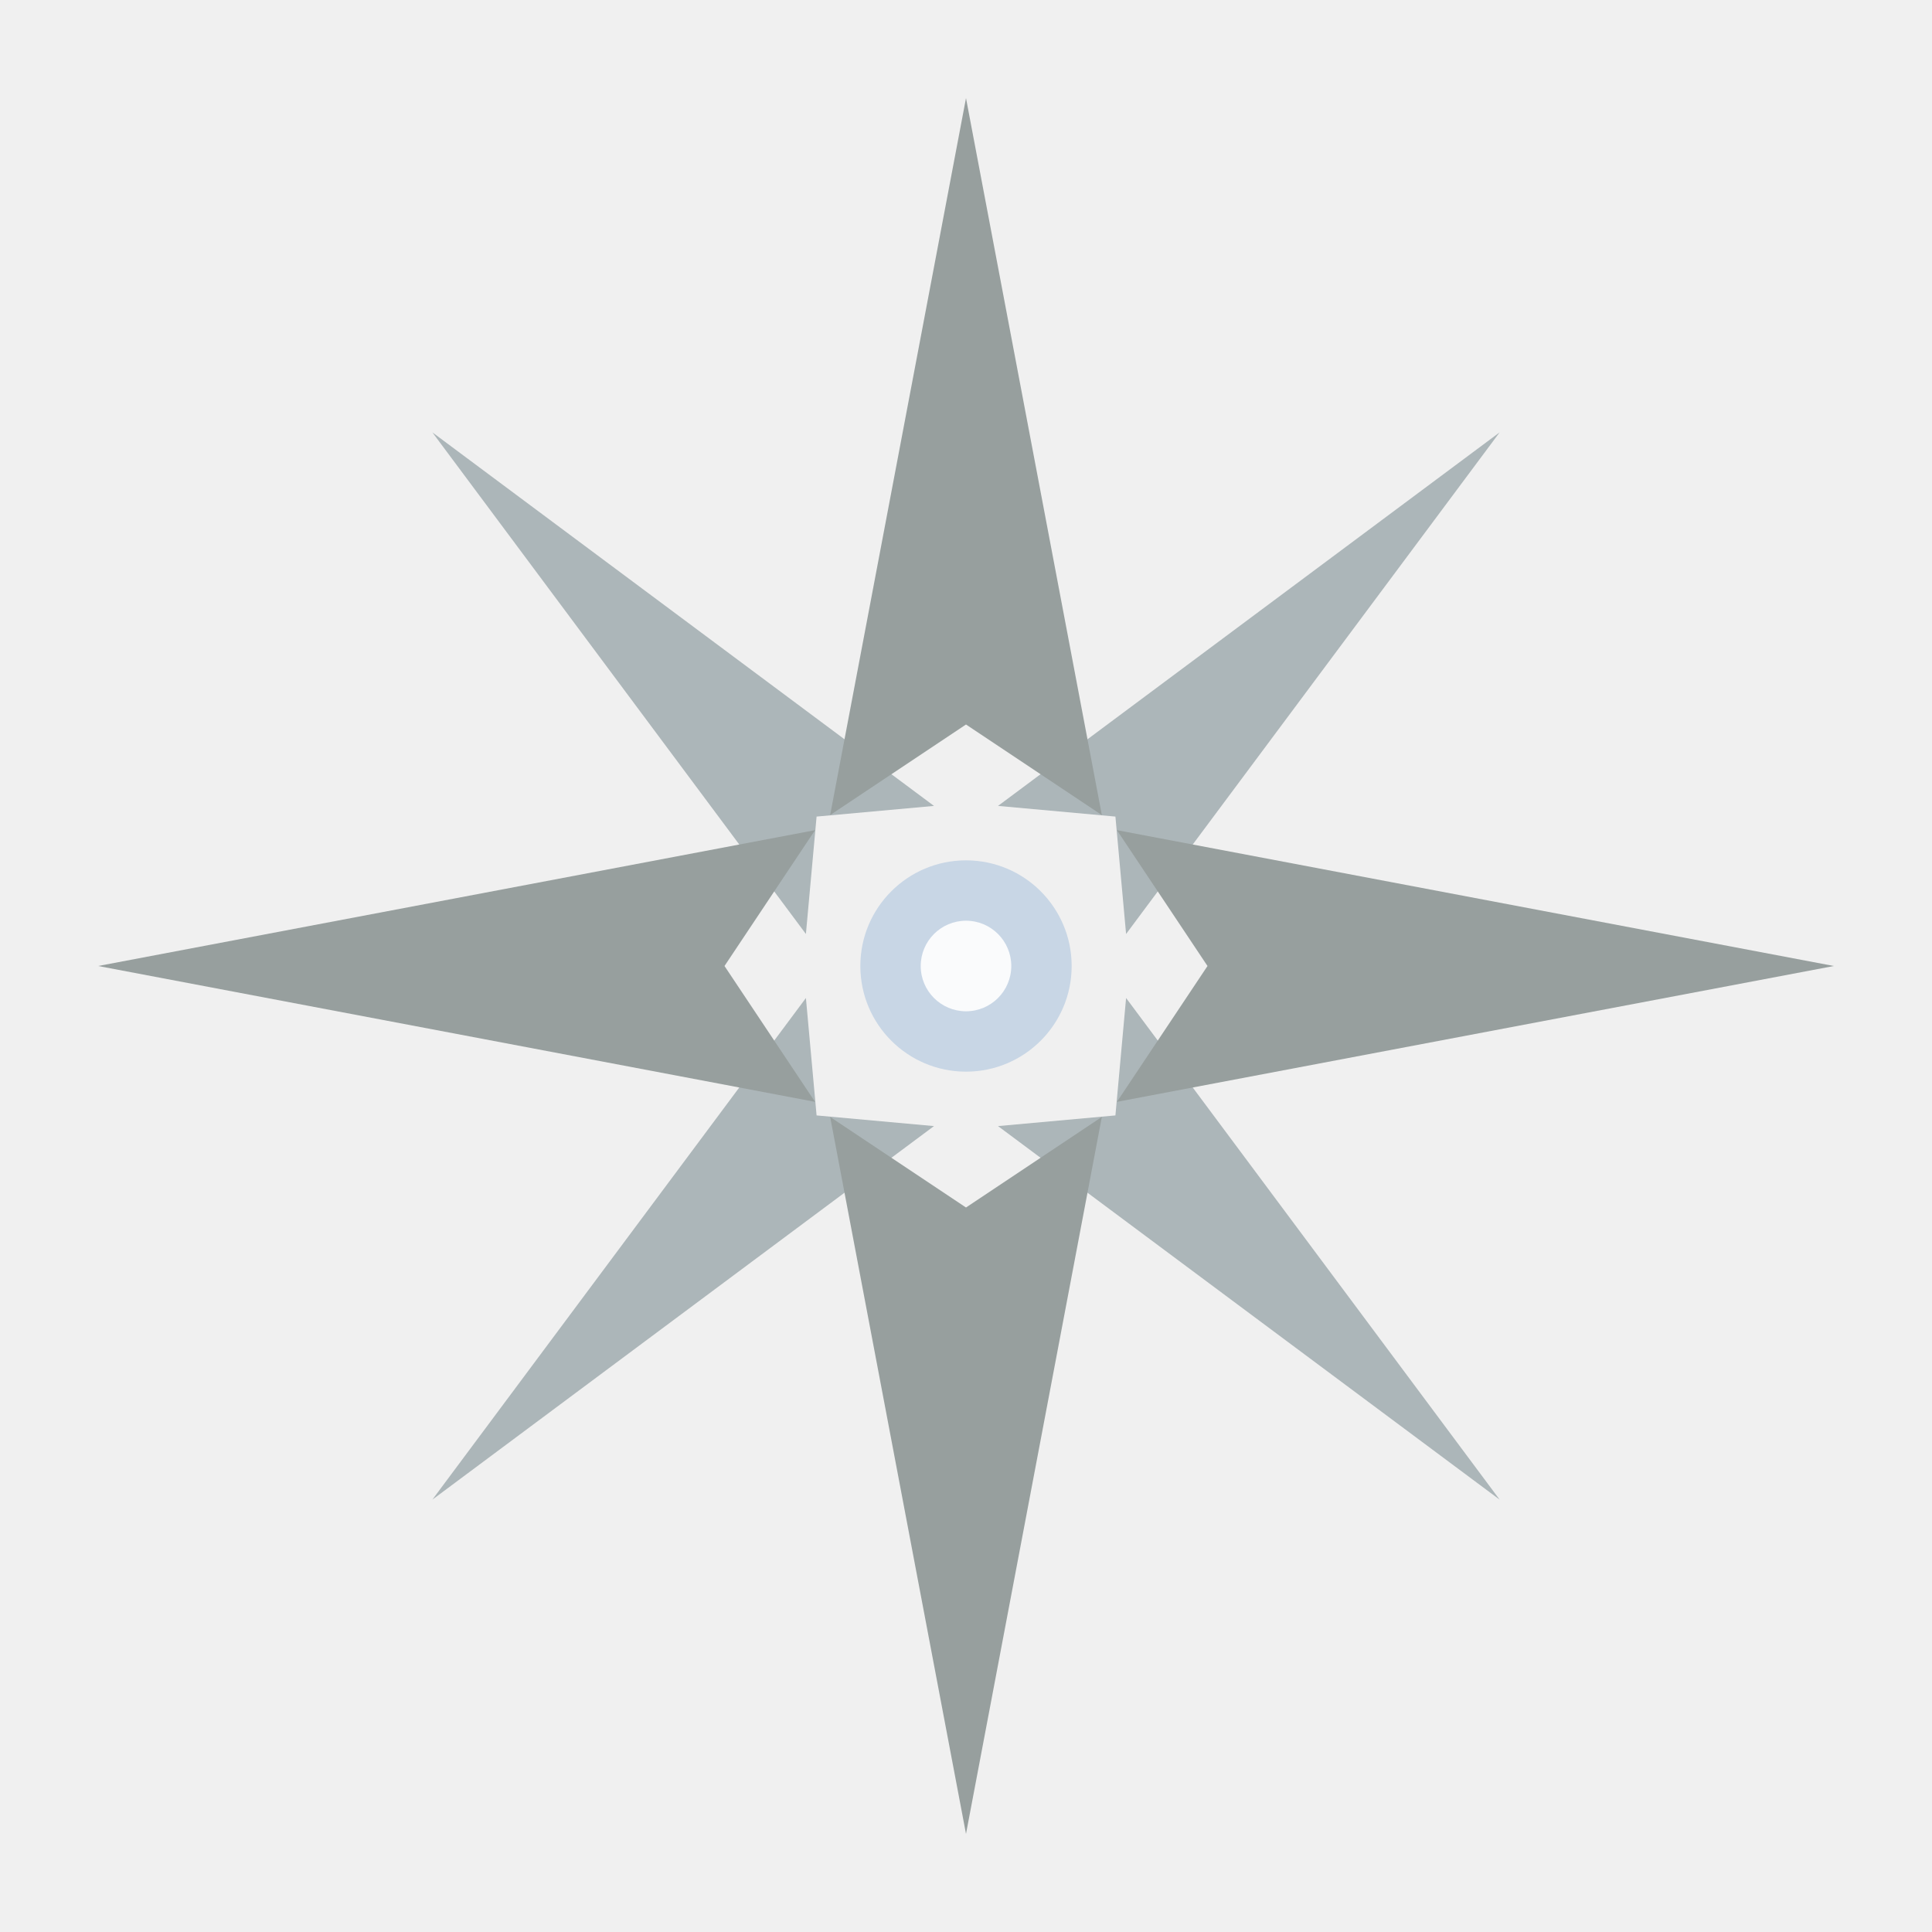
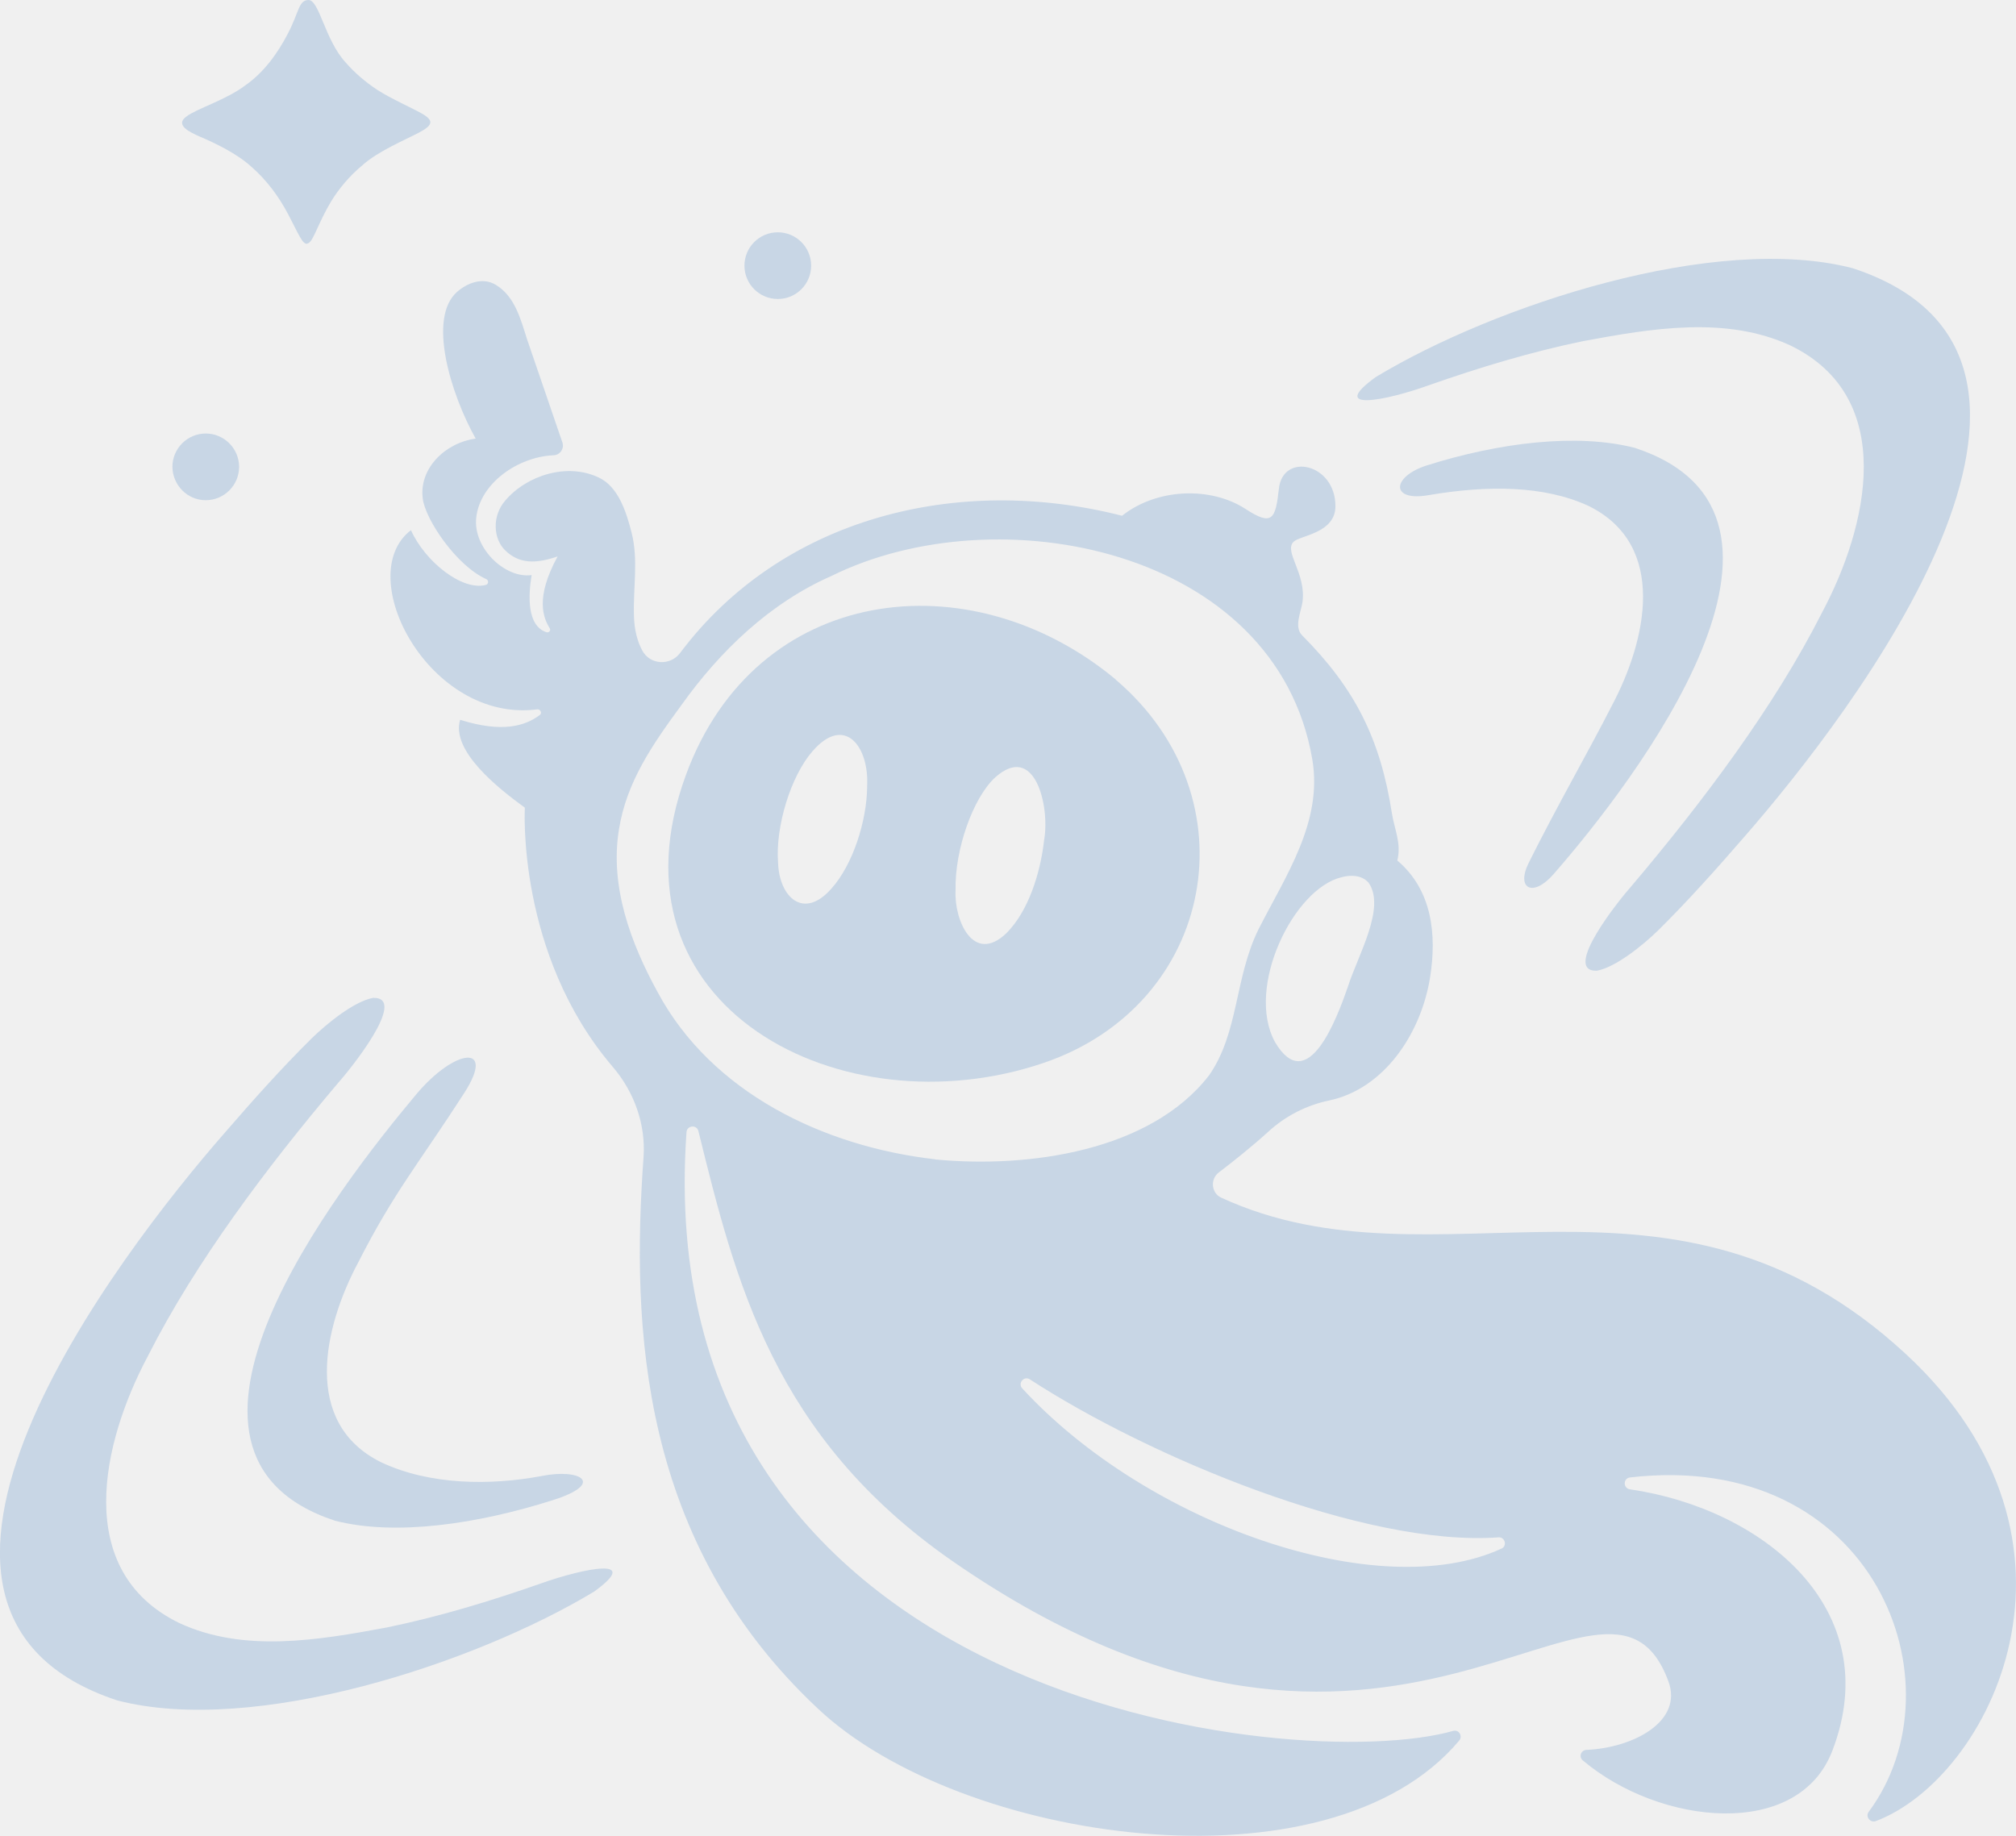
- <svg xmlns="http://www.w3.org/2000/svg" viewBox="0 0 256 256">
-   <g transform="translate(128,128)">
-     <g transform="rotate(45)">
-       <polygon points="0,-100 12,-18 0,-28 -12,-18" fill="#687b81" opacity="0.5" />
-       <polygon points="0,100 12,18 0,28 -12,18" fill="#687b81" opacity="0.5" />
-       <polygon points="-100,0 -18,-12 -28,0 -18,12" fill="#687b81" opacity="0.5" />
-       <polygon points="100,0 18,-12 28,0 18,12" fill="#687b81" opacity="0.5" />
-     </g>
-     <polygon points="0,-115 18,-20 0,-32 -18,-20" fill="#979f9e" />
-     <polygon points="0,115 18,20 0,32 -18,20" fill="#979f9e" />
-     <polygon points="-115,0 -20,-18 -32,0 -20,18" fill="#979f9e" />
-     <polygon points="115,0 20,-18 32,0 20,18" fill="#979f9e" />
+ <svg xmlns="http://www.w3.org/2000/svg" version="1.0" id="Layer_1" x="0px" y="0px" viewBox="0 0 713.3 649.6" style="enable-background:new 0 0 713.3 649.6;" xml:space="preserve">
+   <style type="text/css">
+ 	.st0{fill:#C8D6E5;}
+ </style>
+   <g>
+     <path class="st0" d="M70.6,48.3c5.4,2.3,13,5.9,18.1,10.5c5.8,5,10.1,11,13.3,17.1c3.6,6.8,5.1,10.9,6.8,10.3l0.1-0.1h0.1   c1.9-0.7,3.5-7.1,8.2-14.9c2.7-4.4,6.5-9,11-12.7c5.4-4.9,14.9-8.9,19.9-11.5c4.9-2.6,5.7-4.2,1.2-6.8c-3.7-2.1-11.2-5.4-15.8-8.4   c-4.1-2.7-8-6-11.2-9.7C114.9,14.1,113-0.1,109.1,0c-3.5,0.1-3.3,4.4-7.3,12c-3.6,6.9-8.5,13.7-15,18.2c-6.7,5.1-17.3,8.3-20.8,11   C61.6,44.3,67.5,46.9,70.6,48.3z" />
+     <path class="st0" d="M41.5,601.7c48.6,12.6,126.6-13.1,168.7-38.5c17.3-12.5-3.6-8.3-18.8-2.9c-18,6.3-36.1,11.8-54.6,15.6   c-24.2,4.5-50.6,9-73.4-1.6c-37.9-18.5-27.3-64-11.1-94.4c16.9-33.4,42.2-67,67.5-96.9c3.7-4.1,24.7-30,12.4-29.9v0H132   c-6.5,1.2-16,8.7-21.9,14.5c-10.5,10.4-20.5,21.6-30.2,32.8C41.2,444.6-54.7,570,41.5,601.7z" />
+     <path class="st0" d="M505.6,136.3c18-6.3,36.1-11.8,54.6-15.6c24.2-4.5,50.6-9,73.4,1.6c37.9,18.5,27.3,64,11.1,94.4   c-16.9,33.4-42.2,67-67.5,96.9c-3.7,4.1-24.7,30-12.4,29.9v0h0.2c6.5-1.2,16-8.7,21.9-14.5c10.5-10.4,20.5-21.6,30.2-32.8   c38.7-44.3,134.6-169.7,38.4-201.3c-48.6-12.6-126.6,13.1-168.7,38.5C469.5,145.9,490.4,141.8,505.6,136.3z" />
+     <path class="st0" d="M164.3,386.7L164.3,386.7c11.3-17.6-3.4-15.7-17,0.5C119,421,46.5,514.4,118.5,538.1   c21.4,5.5,50.5,1.2,77.2-7.3c18.6-5.9,9.7-11.3-4.1-8.5c-18.2,3.4-39.5,3.2-56.6-4.8c-28.4-13.9-20.4-48-8.3-70.7   C139.4,421.8,148.4,411.4,164.3,386.7z" />
+     <path class="st0" d="M549.7,309.3c29-33.2,100.8-127.1,28.8-150.8c-20.5-5.3-48.1-1.9-73.7,6.2c-12.5,4-12.9,12.9,0.7,10.5   c20.6-3.5,40.7-3.5,56.5,3.8c28.4,13.9,20.4,48,8.3,70.7c-8.4,16.5-19.4,35.5-29.4,55.6l0,0C536.3,314.5,542.4,317.7,549.7,309.3z" />
+     <path class="st0" d="M369.3,376.1c60.7-20.7,74.3-93.8,25.7-135.4c-0.1-0.1-0.3-0.3-0.4-0.4v0c-51.5-42.7-127.2-33.5-151.9,33.9   C212.5,356.4,298,400.4,369.3,376.1z M338.1,314.9c-0.3-14.2,6.1-32.5,14-39.8c14-12.5,19.3,9.9,17.4,21.7l-0.1,0.7l0,0   c-1.3,11.4-5.5,24.9-13.3,32.7C344.4,341.4,337.5,325.6,338.1,314.9z M287.5,265.8c11.4-13.1,20.1-1.6,19.3,12.5v0.6   c-0.2,11.5-4.9,26.9-12.6,35.5c-9.9,11.3-18.5,3-18.9-9.1C274.3,292.5,279.8,274.6,287.5,265.8z" />
+     <path class="st0" d="M516.3,615.9c1.3-1.6-0.1-4-2.2-3.4c-55.3,15.7-285.5-9.2-271.2-211.9c0.2-2.4,3.6-2.7,4.2-0.4   c13.1,53,26.5,108.2,89.9,152.2C493.6,661,568.5,536,590.3,594.9c5.3,14.2-12.4,23.6-29,24.3c-1.9,0.1-2.8,2.4-1.3,3.7   c27.2,23,76.4,28.3,88.4-3.6c19.1-50.2-24.9-85.5-71.7-92.3c-2.5-0.4-2.4-3.9,0-4.2c86.4-10,118.1,73,84.5,118.3   c-1.3,1.7,0.5,4,2.5,3.3c40.3-15.2,82.6-98.7,10.6-165.3h0c-82.9-76.7-165.8-20.1-242.2-55.3c-3.5-1.6-4-6.5-0.9-8.9   c5-3.8,11.9-9.3,17.5-14.4c6.1-5.6,13.5-9.4,21.6-11.1c19.4-4.1,32.5-23.6,35.7-43.6c2.4-15.2,0.7-30.9-11.6-41.3   c1.5-6.1-1-11-1.9-16.6c-4.1-26.5-13.1-44.3-31.8-63.1c-2.9-2.9-0.4-8.3,0.1-11.5c1.6-10.2-6.7-18.1-3.1-21.6   c2.4-2.3,14.8-3,14.8-12.6c0-15.2-18.6-19.1-20-6.2c-1.2,10.8-2.3,13.4-11.8,7.2c-12.3-8-31.3-7.4-43.7,2.4   c-58.3-14.9-120.5,0.7-156.4,48.6c-3.5,4.6-10.7,4.2-13.4-1c-1.6-3-2.8-7.1-2.9-12.3c-0.3-10,1.6-19.6-0.8-29.2   c-1.8-7.1-4.6-16.3-11.6-19.6c-11.2-5.4-25.6-0.8-33.2,8.2c-4.7,5.5-4.1,13.4-0.1,17.4c5.2,5.2,11.3,4.8,18.7,2.3   c-8.1,14.8-5,21.8-2.8,25.4c0.5,0.8-0.3,1.7-1.2,1.4c-6.9-2.3-6.4-13-5.2-20.2c-9.5,1.3-20.8-9.7-19.6-20.3   c1.3-12.2,14.8-21.6,27.4-22.1c2.3-0.1,3.8-2.4,3.1-4.5l-12.5-36.5c-2.3-7.2-4.3-15.1-10.9-19.2c-4.9-3.1-10.5-0.6-13.9,2.4   c-10.5,9.3-2.2,36.2,6.6,51.9c-10.9,1.5-20.2,10.7-18.7,21.4c1,7.3,11.8,23.5,22.4,28.3c1,0.4,0.9,1.9-0.2,2.1   c-8.4,2.1-21.4-8.3-26.4-19.4c-21,16.1,6.6,68.4,44.7,63.4c1.1-0.1,1.8,1.3,0.9,2c-5.2,3.9-13.3,6.4-28.2,1.7   c-3.3,11.1,13.7,24.4,22.9,31.1c0,0-3,51.8,31.1,91.7c7.6,8.9,11.7,20.3,10.9,31.9c-4.3,60-1.5,136.1,61.8,195.3   C339.8,652,469.9,671.2,516.3,615.9z M530.2,544c2.3-0.2,3.2,3.1,1,4c-43.4,20-125.3-8.7-169.5-56.7c-1.7-1.8,0.6-4.6,2.7-3.2v0   C406.5,515.5,482.7,547.4,530.2,544z M484,312.1L484,312.1l0.2,0.2c6.3,8.9-3.9,26-7.3,36.9c-3.8,10.9-14.2,39.2-25.8,19.5   c-10.5-19.3,6.6-54.3,23.6-58.3C478,309.5,481.7,309.7,484,312.1z M219,293.5c2.7-16.9,11.9-30.1,22.1-44   c13.7-19.2,31.3-36.1,53.1-45.7c58.6-29,157.2-9.9,170.1,64.8c3.8,22.2-9.3,41.1-19.1,60.4c-8.4,17.2-6.9,36.4-17.4,51.5   c-20.8,26.9-63.9,32.9-96.6,29.8l-0.5-0.1c-39.2-4.5-78.9-23.5-98-59.1C223.2,333.8,215.7,313.7,219,293.5z" />
+     <path class="st0" d="M72.8,177c6.5,0,11.8-5.3,11.8-11.8c0-6.5-5.3-11.8-11.8-11.8c-6.5,0-11.8,5.3-11.8,11.8   C61.1,171.7,66.3,177,72.8,177z" />
+     <circle class="st0" cx="275.2" cy="94" r="11.8" />
  </g>
-   <circle cx="128" cy="128" r="14" fill="#c8d6e5" />
-   <circle cx="128" cy="128" r="6" fill="#ffffff" opacity="0.9" />
</svg>
